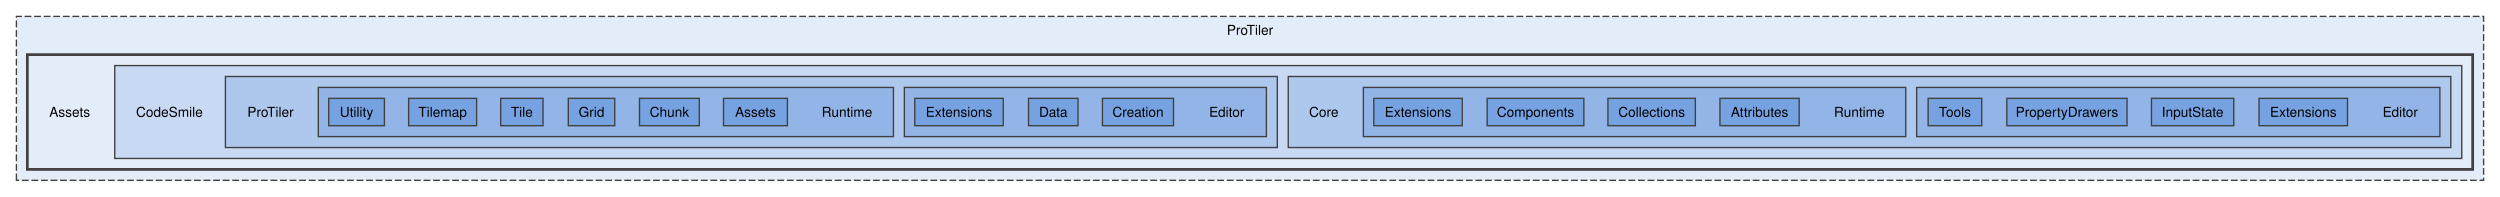
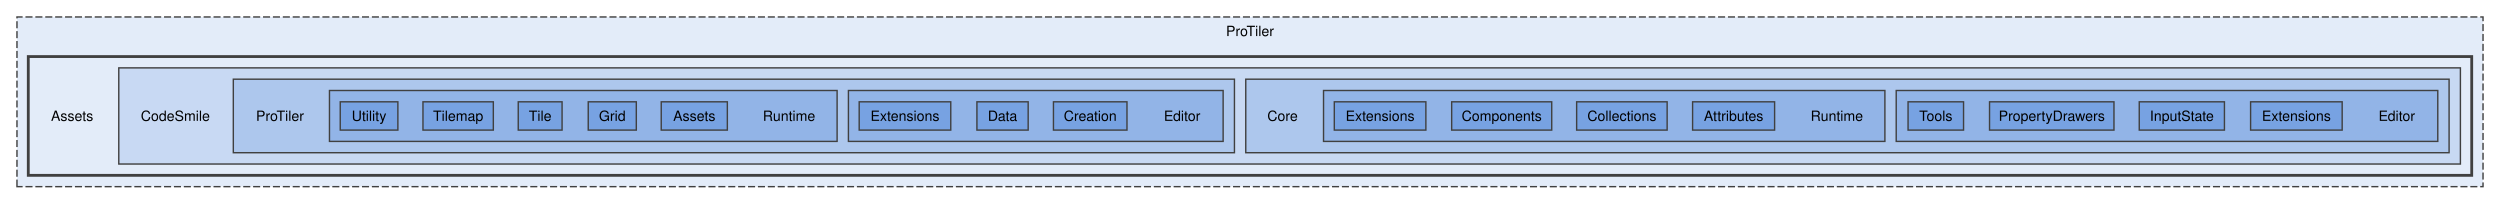
- <svg xmlns="http://www.w3.org/2000/svg" xmlns:xlink="http://www.w3.org/1999/xlink" width="1830pt" height="144pt" viewBox="0.00 0.00 1830.00 144.00">
+ <svg xmlns="http://www.w3.org/2000/svg" xmlns:xlink="http://www.w3.org/1999/xlink" width="1768pt" height="144pt" viewBox="0.00 0.00 1768.00 144.00">
  <g id="graph0" class="graph" transform="scale(1 1) rotate(0) translate(4 140)">
    <g id="clust1" class="cluster">
      <g id="a_clust1">
        <a xlink:href="dir_ff6985b9b60eab23814aed02f362e440.html" target="_top" xlink:title="ProTiler">
-           <polygon fill="#e3ecf9" stroke="#404040" stroke-dasharray="5,2" points="8,-8 8,-128 1814,-128 1814,-8 8,-8" />
-           <text text-anchor="middle" x="911" y="-114.5" font-family="Helvetica,sans-Serif" font-size="10.00">ProTiler</text>
+           <polygon fill="#e3ecf9" stroke="#404040" stroke-dasharray="5,2" points="8,-8 8,-128 1752,-128 1752,-8 8,-8" />
+           <text text-anchor="middle" x="880" y="-114.5" font-family="Helvetica,sans-Serif" font-size="10.00">ProTiler</text>
        </a>
      </g>
    </g>
    <g id="clust2" class="cluster">
      <g id="a_clust2">
        <a xlink:href="dir_9c341f7a4df88a3067b24cd2381dba45.html" target="_top">
-           <polygon fill="#e3ecf9" stroke="#404040" stroke-width="2" points="16,-16 16,-100 1806,-100 1806,-16 16,-16" />
+           <polygon fill="#e3ecf9" stroke="#404040" stroke-width="2" points="16,-16 16,-100 1744,-100 1744,-16 16,-16" />
        </a>
      </g>
    </g>
    <g id="clust3" class="cluster">
      <g id="a_clust3">
        <a xlink:href="dir_82f05f05dc192e1d87896b6ed2d449e5.html" target="_top">
-           <polygon fill="#c8d9f3" stroke="#404040" points="80,-24 80,-92 1798,-92 1798,-24 80,-24" />
+           <polygon fill="#c8d9f3" stroke="#404040" points="80,-24 80,-92 1736,-92 1736,-24 80,-24" />
        </a>
      </g>
    </g>
    <g id="clust4" class="cluster">
      <g id="a_clust4">
        <a xlink:href="dir_ff1a0cbba86078dd3b81e3403e43bbd9.html" target="_top">
-           <polygon fill="#adc7ed" stroke="#404040" points="939,-32 939,-84 1790,-84 1790,-32 939,-32" />
+           <polygon fill="#adc7ed" stroke="#404040" points="877,-32 877,-84 1728,-84 1728,-32 877,-32" />
        </a>
      </g>
    </g>
    <g id="clust5" class="cluster">
      <g id="a_clust5">
        <a xlink:href="dir_9843ad682cb116b857a465313a1ee28a.html" target="_top">
-           <polygon fill="#92b4e7" stroke="#404040" points="1399,-40 1399,-76 1782,-76 1782,-40 1399,-40" />
+           <polygon fill="#92b4e7" stroke="#404040" points="1337,-40 1337,-76 1720,-76 1720,-40 1337,-40" />
        </a>
      </g>
    </g>
    <g id="clust6" class="cluster">
      <g id="a_clust6">
        <a xlink:href="dir_13fb4c3ed6751256ce8ef17a6c8722dc.html" target="_top">
-           <polygon fill="#92b4e7" stroke="#404040" points="994,-40 994,-76 1391,-76 1391,-40 994,-40" />
+           <polygon fill="#92b4e7" stroke="#404040" points="932,-40 932,-76 1329,-76 1329,-40 932,-40" />
        </a>
      </g>
    </g>
    <g id="clust7" class="cluster">
      <g id="a_clust7">
        <a xlink:href="dir_0c39af74c228e343bd9df0f737de99a2.html" target="_top">
-           <polygon fill="#adc7ed" stroke="#404040" points="161,-32 161,-84 931,-84 931,-32 161,-32" />
+           <polygon fill="#adc7ed" stroke="#404040" points="161,-32 161,-84 869,-84 869,-32 161,-32" />
        </a>
      </g>
    </g>
    <g id="clust8" class="cluster">
      <g id="a_clust8">
        <a xlink:href="dir_1e9c244713be1220a163da256dbcbc8f.html" target="_top">
-           <polygon fill="#92b4e7" stroke="#404040" points="658,-40 658,-76 923,-76 923,-40 658,-40" />
+           <polygon fill="#92b4e7" stroke="#404040" points="596,-40 596,-76 861,-76 861,-40 596,-40" />
        </a>
      </g>
    </g>
    <g id="clust9" class="cluster">
      <g id="a_clust9">
        <a xlink:href="dir_99fc70b162b333e8266a3ec1d2c2ce58.html" target="_top">
-           <polygon fill="#92b4e7" stroke="#404040" points="229,-40 229,-76 650,-76 650,-40 229,-40" />
+           <polygon fill="#92b4e7" stroke="#404040" points="229,-40 229,-76 588,-76 588,-40 229,-40" />
        </a>
      </g>
    </g>
    <g id="node1" class="node">
      <text text-anchor="middle" x="47" y="-54.5" font-family="Helvetica,sans-Serif" font-size="10.00">Assets</text>
    </g>
    <g id="node2" class="node">
      <text text-anchor="middle" x="120" y="-54.5" font-family="Helvetica,sans-Serif" font-size="10.00">CodeSmile</text>
    </g>
    <g id="node3" class="node">
-       <text text-anchor="middle" x="965" y="-54.5" font-family="Helvetica,sans-Serif" font-size="10.00">Core</text>
+       <text text-anchor="middle" x="903" y="-54.5" font-family="Helvetica,sans-Serif" font-size="10.00">Core</text>
    </g>
    <g id="node4" class="node">
-       <text text-anchor="middle" x="1753" y="-54.5" font-family="Helvetica,sans-Serif" font-size="10.00">Editor</text>
+       <text text-anchor="middle" x="1691" y="-54.5" font-family="Helvetica,sans-Serif" font-size="10.00">Editor</text>
    </g>
    <g id="node5" class="node">
      <g id="a_node5">
        <a xlink:href="dir_04c8d4405ad3af1d0e871154d2ec76c0.html" target="_top" xlink:title="Extensions">
-           <polygon fill="#77a2e2" stroke="#404040" points="1714.38,-68 1649.62,-68 1649.62,-48 1714.38,-48 1714.38,-68" />
-           <text text-anchor="middle" x="1682" y="-54.5" font-family="Helvetica,sans-Serif" font-size="10.00">Extensions</text>
+           <polygon fill="#77a2e2" stroke="#404040" points="1652.38,-68 1587.62,-68 1587.62,-48 1652.38,-48 1652.38,-68" />
+           <text text-anchor="middle" x="1620" y="-54.5" font-family="Helvetica,sans-Serif" font-size="10.00">Extensions</text>
        </a>
      </g>
    </g>
    <g id="node6" class="node">
      <g id="a_node6">
        <a xlink:href="dir_d51f215e9c85265ec3f634cbf87b6b33.html" target="_top" xlink:title="InputState">
-           <polygon fill="#77a2e2" stroke="#404040" points="1631.12,-68 1570.88,-68 1570.88,-48 1631.12,-48 1631.12,-68" />
-           <text text-anchor="middle" x="1601" y="-54.5" font-family="Helvetica,sans-Serif" font-size="10.00">InputState</text>
+           <polygon fill="#77a2e2" stroke="#404040" points="1569.12,-68 1508.88,-68 1508.88,-48 1569.12,-48 1569.12,-68" />
+           <text text-anchor="middle" x="1539" y="-54.5" font-family="Helvetica,sans-Serif" font-size="10.00">InputState</text>
        </a>
      </g>
    </g>
    <g id="node7" class="node">
      <g id="a_node7">
        <a xlink:href="dir_eaf03c8292dce96e265f68daef4adb8f.html" target="_top" xlink:title="PropertyDrawers">
-           <polygon fill="#77a2e2" stroke="#404040" points="1553,-68 1465,-68 1465,-48 1553,-48 1553,-68" />
-           <text text-anchor="middle" x="1509" y="-54.5" font-family="Helvetica,sans-Serif" font-size="10.00">PropertyDrawers</text>
+           <polygon fill="#77a2e2" stroke="#404040" points="1491,-68 1403,-68 1403,-48 1491,-48 1491,-68" />
+           <text text-anchor="middle" x="1447" y="-54.5" font-family="Helvetica,sans-Serif" font-size="10.00">PropertyDrawers</text>
        </a>
      </g>
    </g>
    <g id="node8" class="node">
      <g id="a_node8">
        <a xlink:href="dir_0c6e07ded3c75a685d029c184d8cb824.html" target="_top" xlink:title="Tools">
-           <polygon fill="#77a2e2" stroke="#404040" points="1446.62,-68 1407.38,-68 1407.38,-48 1446.62,-48 1446.62,-68" />
-           <text text-anchor="middle" x="1427" y="-54.5" font-family="Helvetica,sans-Serif" font-size="10.00">Tools</text>
+           <polygon fill="#77a2e2" stroke="#404040" points="1384.62,-68 1345.38,-68 1345.38,-48 1384.62,-48 1384.62,-68" />
+           <text text-anchor="middle" x="1365" y="-54.5" font-family="Helvetica,sans-Serif" font-size="10.00">Tools</text>
        </a>
      </g>
    </g>
    <g id="node9" class="node">
-       <text text-anchor="middle" x="1357" y="-54.5" font-family="Helvetica,sans-Serif" font-size="10.00">Runtime</text>
+       <text text-anchor="middle" x="1295" y="-54.5" font-family="Helvetica,sans-Serif" font-size="10.00">Runtime</text>
    </g>
    <g id="node10" class="node">
      <g id="a_node10">
        <a xlink:href="dir_fead077297970baa94faa42ef45a55c8.html" target="_top" xlink:title="Attributes">
-           <polygon fill="#77a2e2" stroke="#404040" points="1313,-68 1255,-68 1255,-48 1313,-48 1313,-68" />
-           <text text-anchor="middle" x="1284" y="-54.5" font-family="Helvetica,sans-Serif" font-size="10.00">Attributes</text>
+           <polygon fill="#77a2e2" stroke="#404040" points="1251,-68 1193,-68 1193,-48 1251,-48 1251,-68" />
+           <text text-anchor="middle" x="1222" y="-54.5" font-family="Helvetica,sans-Serif" font-size="10.00">Attributes</text>
        </a>
      </g>
    </g>
    <g id="node11" class="node">
      <g id="a_node11">
        <a xlink:href="dir_ac50e8b4ca96a5f14957fc6310f6fe53.html" target="_top" xlink:title="Collections">
-           <polygon fill="#77a2e2" stroke="#404040" points="1237,-68 1173,-68 1173,-48 1237,-48 1237,-68" />
-           <text text-anchor="middle" x="1205" y="-54.5" font-family="Helvetica,sans-Serif" font-size="10.00">Collections</text>
+           <polygon fill="#77a2e2" stroke="#404040" points="1175,-68 1111,-68 1111,-48 1175,-48 1175,-68" />
+           <text text-anchor="middle" x="1143" y="-54.5" font-family="Helvetica,sans-Serif" font-size="10.00">Collections</text>
        </a>
      </g>
    </g>
    <g id="node12" class="node">
      <g id="a_node12">
        <a xlink:href="dir_91ca8bb0820fda2ab2d66da044366bb0.html" target="_top" xlink:title="Components">
-           <polygon fill="#77a2e2" stroke="#404040" points="1155.38,-68 1084.62,-68 1084.62,-48 1155.38,-48 1155.38,-68" />
-           <text text-anchor="middle" x="1120" y="-54.5" font-family="Helvetica,sans-Serif" font-size="10.00">Components</text>
+           <polygon fill="#77a2e2" stroke="#404040" points="1093.38,-68 1022.62,-68 1022.62,-48 1093.38,-48 1093.38,-68" />
+           <text text-anchor="middle" x="1058" y="-54.5" font-family="Helvetica,sans-Serif" font-size="10.00">Components</text>
        </a>
      </g>
    </g>
    <g id="node13" class="node">
      <g id="a_node13">
        <a xlink:href="dir_620d6363e7f68bb49a705ddfc48491f1.html" target="_top" xlink:title="Extensions">
-           <polygon fill="#77a2e2" stroke="#404040" points="1066.38,-68 1001.62,-68 1001.62,-48 1066.38,-48 1066.38,-68" />
-           <text text-anchor="middle" x="1034" y="-54.5" font-family="Helvetica,sans-Serif" font-size="10.00">Extensions</text>
+           <polygon fill="#77a2e2" stroke="#404040" points="1004.38,-68 939.62,-68 939.62,-48 1004.38,-48 1004.38,-68" />
+           <text text-anchor="middle" x="972" y="-54.5" font-family="Helvetica,sans-Serif" font-size="10.00">Extensions</text>
        </a>
      </g>
    </g>
    <g id="node14" class="node">
      <text text-anchor="middle" x="194" y="-54.5" font-family="Helvetica,sans-Serif" font-size="10.00">ProTiler</text>
    </g>
    <g id="node15" class="node">
-       <text text-anchor="middle" x="894" y="-54.5" font-family="Helvetica,sans-Serif" font-size="10.00">Editor</text>
+       <text text-anchor="middle" x="832" y="-54.5" font-family="Helvetica,sans-Serif" font-size="10.00">Editor</text>
    </g>
    <g id="node16" class="node">
      <g id="a_node16">
        <a xlink:href="dir_e7f4281b37f1cef8281fd00697bc4ec1.html" target="_top" xlink:title="Creation">
-           <polygon fill="#77a2e2" stroke="#404040" points="855,-68 803,-68 803,-48 855,-48 855,-68" />
-           <text text-anchor="middle" x="829" y="-54.5" font-family="Helvetica,sans-Serif" font-size="10.00">Creation</text>
+           <polygon fill="#77a2e2" stroke="#404040" points="793,-68 741,-68 741,-48 793,-48 793,-68" />
+           <text text-anchor="middle" x="767" y="-54.5" font-family="Helvetica,sans-Serif" font-size="10.00">Creation</text>
        </a>
      </g>
    </g>
    <g id="node17" class="node">
      <g id="a_node17">
        <a xlink:href="dir_f5bb532f5a11a7abe93f97cff61bbac3.html" target="_top" xlink:title="Data">
-           <polygon fill="#77a2e2" stroke="#404040" points="785.12,-68 748.88,-68 748.88,-48 785.12,-48 785.12,-68" />
-           <text text-anchor="middle" x="767" y="-54.5" font-family="Helvetica,sans-Serif" font-size="10.00">Data</text>
+           <polygon fill="#77a2e2" stroke="#404040" points="723.12,-68 686.88,-68 686.88,-48 723.12,-48 723.12,-68" />
+           <text text-anchor="middle" x="705" y="-54.5" font-family="Helvetica,sans-Serif" font-size="10.00">Data</text>
        </a>
      </g>
    </g>
    <g id="node18" class="node">
      <g id="a_node18">
        <a xlink:href="dir_0385a5ced0a006ca1b6a4e78e0677684.html" target="_top" xlink:title="Extensions">
-           <polygon fill="#77a2e2" stroke="#404040" points="730.38,-68 665.62,-68 665.62,-48 730.38,-48 730.38,-68" />
-           <text text-anchor="middle" x="698" y="-54.5" font-family="Helvetica,sans-Serif" font-size="10.00">Extensions</text>
+           <polygon fill="#77a2e2" stroke="#404040" points="668.38,-68 603.62,-68 603.62,-48 668.38,-48 668.38,-68" />
+           <text text-anchor="middle" x="636" y="-54.5" font-family="Helvetica,sans-Serif" font-size="10.00">Extensions</text>
        </a>
      </g>
    </g>
    <g id="node19" class="node">
-       <text text-anchor="middle" x="616" y="-54.5" font-family="Helvetica,sans-Serif" font-size="10.00">Runtime</text>
+       <text text-anchor="middle" x="554" y="-54.5" font-family="Helvetica,sans-Serif" font-size="10.00">Runtime</text>
    </g>
    <g id="node20" class="node">
      <g id="a_node20">
        <a xlink:href="dir_55f3993c140e552d00e310f0697c46b5.html" target="_top" xlink:title="Assets">
-           <polygon fill="#77a2e2" stroke="#404040" points="572.38,-68 525.62,-68 525.62,-48 572.38,-48 572.38,-68" />
-           <text text-anchor="middle" x="549" y="-54.5" font-family="Helvetica,sans-Serif" font-size="10.00">Assets</text>
+           <polygon fill="#77a2e2" stroke="#404040" points="510.38,-68 463.62,-68 463.62,-48 510.38,-48 510.38,-68" />
+           <text text-anchor="middle" x="487" y="-54.5" font-family="Helvetica,sans-Serif" font-size="10.00">Assets</text>
        </a>
      </g>
    </g>
    <g id="node21" class="node">
      <g id="a_node21">
-         <a xlink:href="dir_8c93d79bc6467f0214c8e9de8cfd80ba.html" target="_top" xlink:title="Chunk">
-           <polygon fill="#77a2e2" stroke="#404040" points="507.88,-68 464.12,-68 464.12,-48 507.88,-48 507.88,-68" />
-           <text text-anchor="middle" x="486" y="-54.5" font-family="Helvetica,sans-Serif" font-size="10.00">Chunk</text>
-         </a>
-       </g>
-     </g>
-     <g id="node22" class="node">
-       <g id="a_node22">
        <a xlink:href="dir_4db27aada568c5e4c26859f27fc95318.html" target="_top" xlink:title="Grid">
          <polygon fill="#77a2e2" stroke="#404040" points="446,-68 412,-68 412,-48 446,-48 446,-68" />
          <text text-anchor="middle" x="429" y="-54.5" font-family="Helvetica,sans-Serif" font-size="10.00">Grid</text>
        </a>
      </g>
    </g>
-     <g id="node23" class="node">
-       <g id="a_node23">
+     <g id="node22" class="node">
+       <g id="a_node22">
        <a xlink:href="dir_45fab1691491c20e5b215fdbd9b458bc.html" target="_top" xlink:title="Tile">
          <polygon fill="#77a2e2" stroke="#404040" points="393.5,-68 362.5,-68 362.5,-48 393.5,-48 393.5,-68" />
          <text text-anchor="middle" x="378" y="-54.5" font-family="Helvetica,sans-Serif" font-size="10.00">Tile</text>
        </a>
      </g>
    </g>
-     <g id="node24" class="node">
-       <g id="a_node24">
+     <g id="node23" class="node">
+       <g id="a_node23">
        <a xlink:href="dir_6a82667af127deed6a55cc1aee45f93b.html" target="_top" xlink:title="Tilemap">
          <polygon fill="#77a2e2" stroke="#404040" points="344.88,-68 295.12,-68 295.12,-48 344.88,-48 344.88,-68" />
          <text text-anchor="middle" x="320" y="-54.5" font-family="Helvetica,sans-Serif" font-size="10.00">Tilemap</text>
        </a>
      </g>
    </g>
-     <g id="node25" class="node">
-       <g id="a_node25">
+     <g id="node24" class="node">
+       <g id="a_node24">
        <a xlink:href="dir_308b6323a1a6cadf1e3335e7d6832602.html" target="_top" xlink:title="Utility">
          <polygon fill="#77a2e2" stroke="#404040" points="277.38,-68 236.62,-68 236.62,-48 277.38,-48 277.38,-68" />
          <text text-anchor="middle" x="257" y="-54.5" font-family="Helvetica,sans-Serif" font-size="10.00">Utility</text>
        </a>
      </g>
    </g>
  </g>
</svg>
